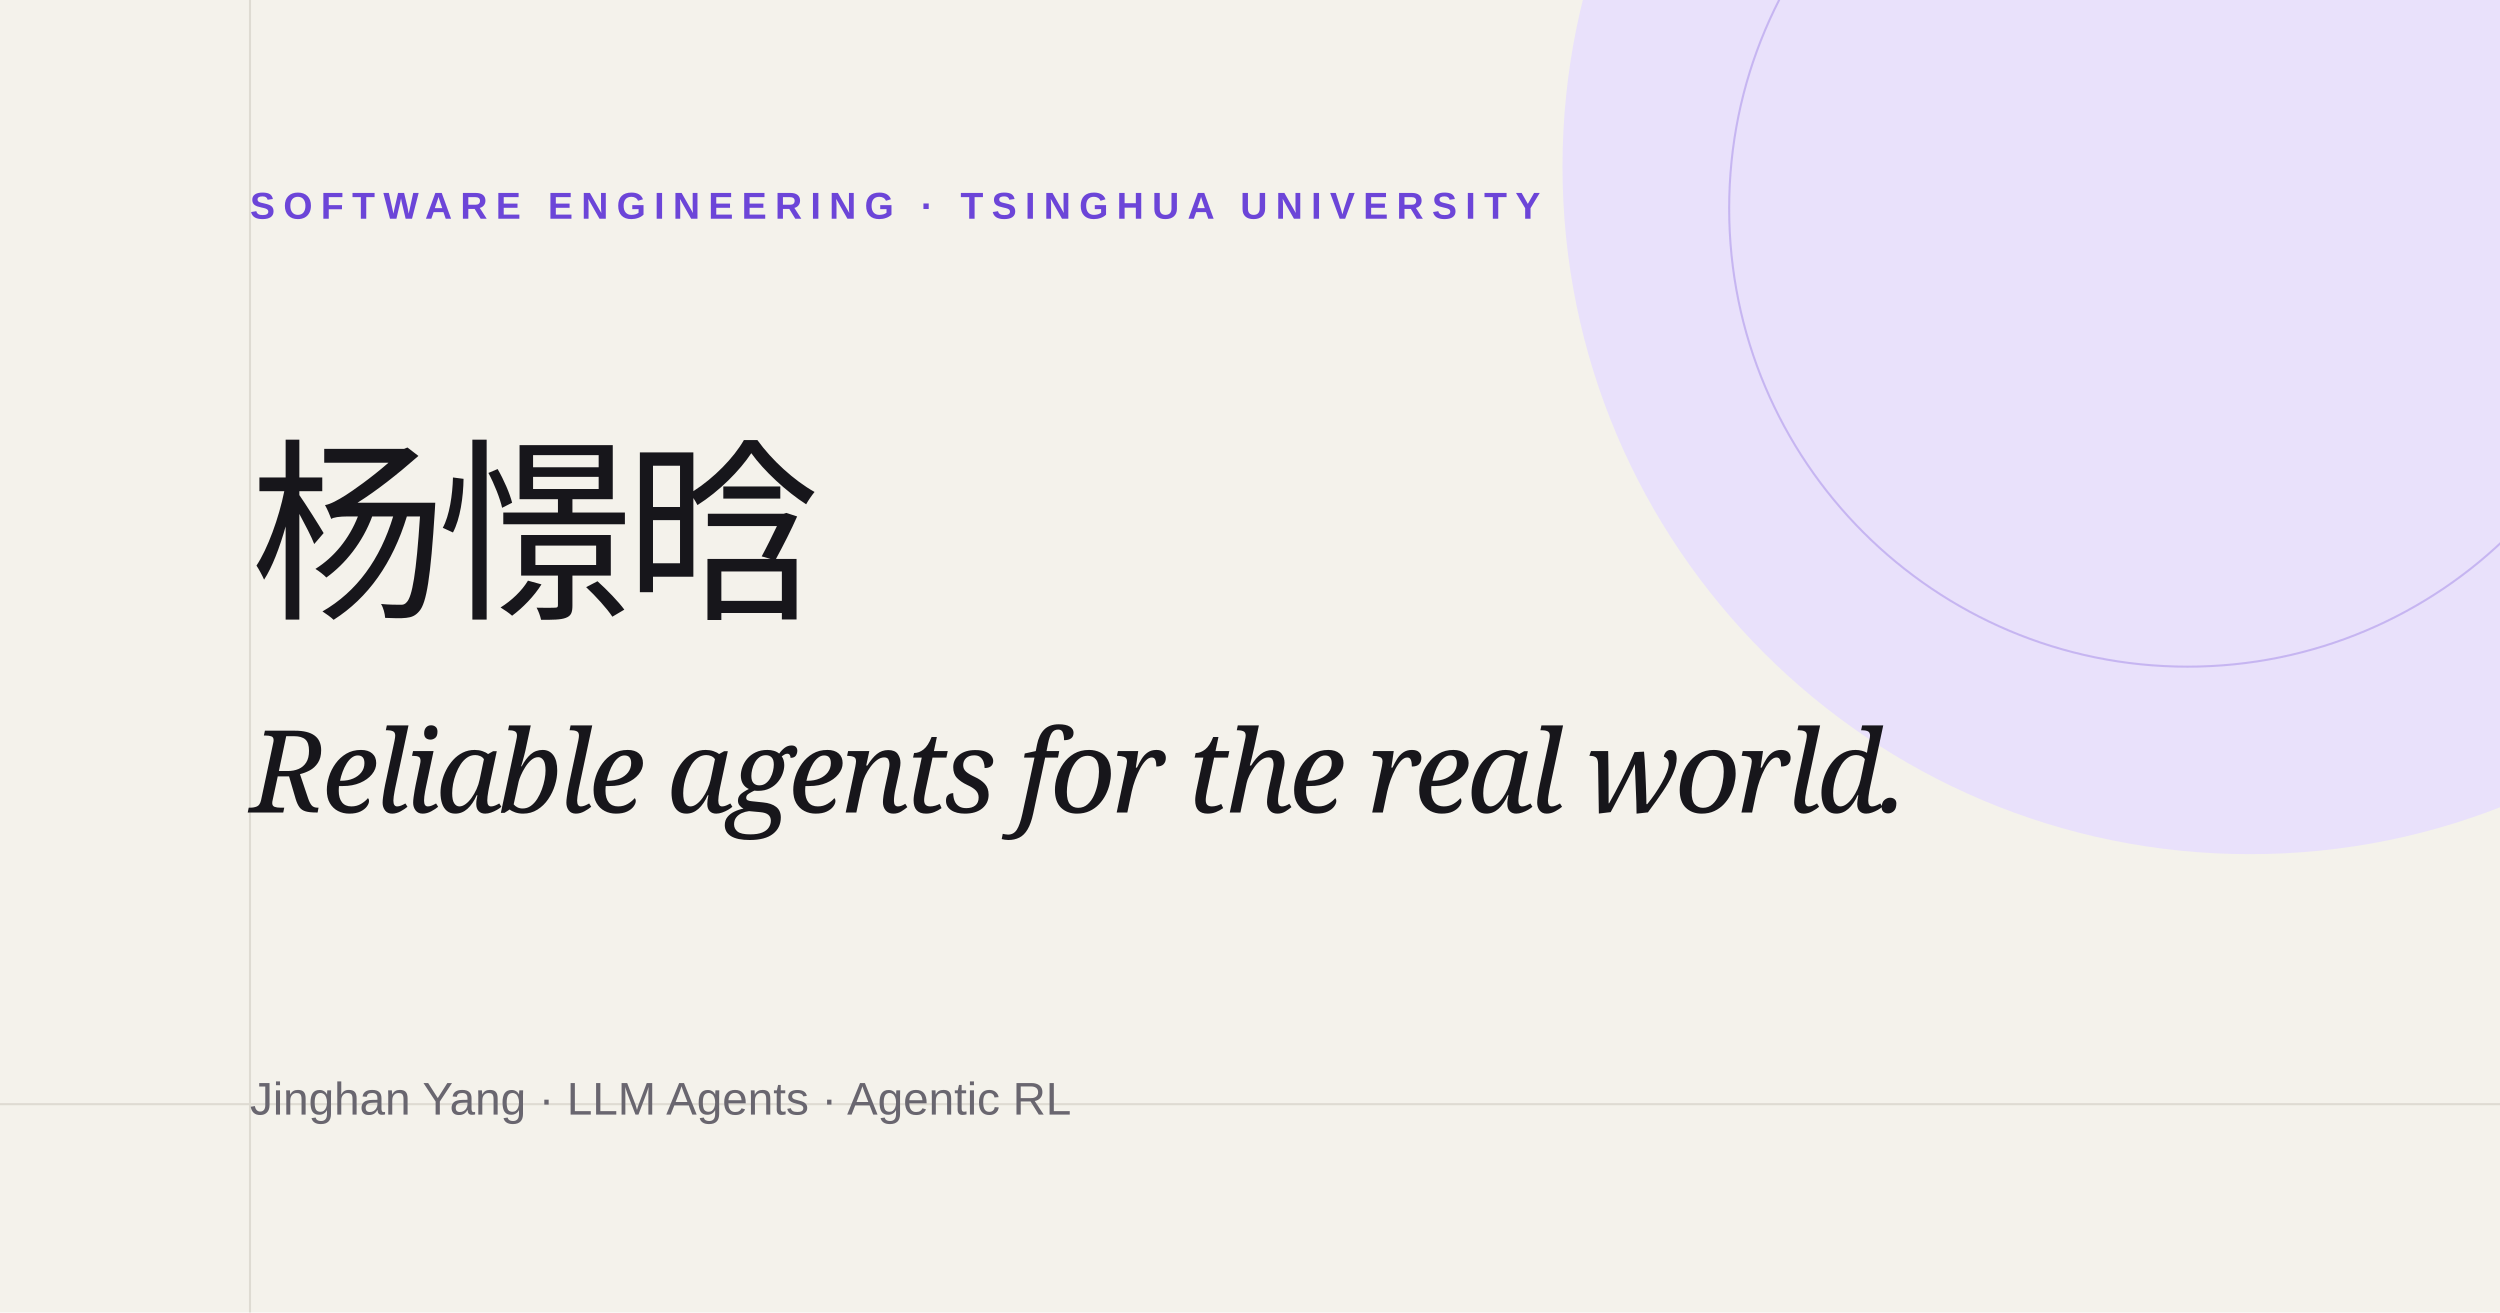
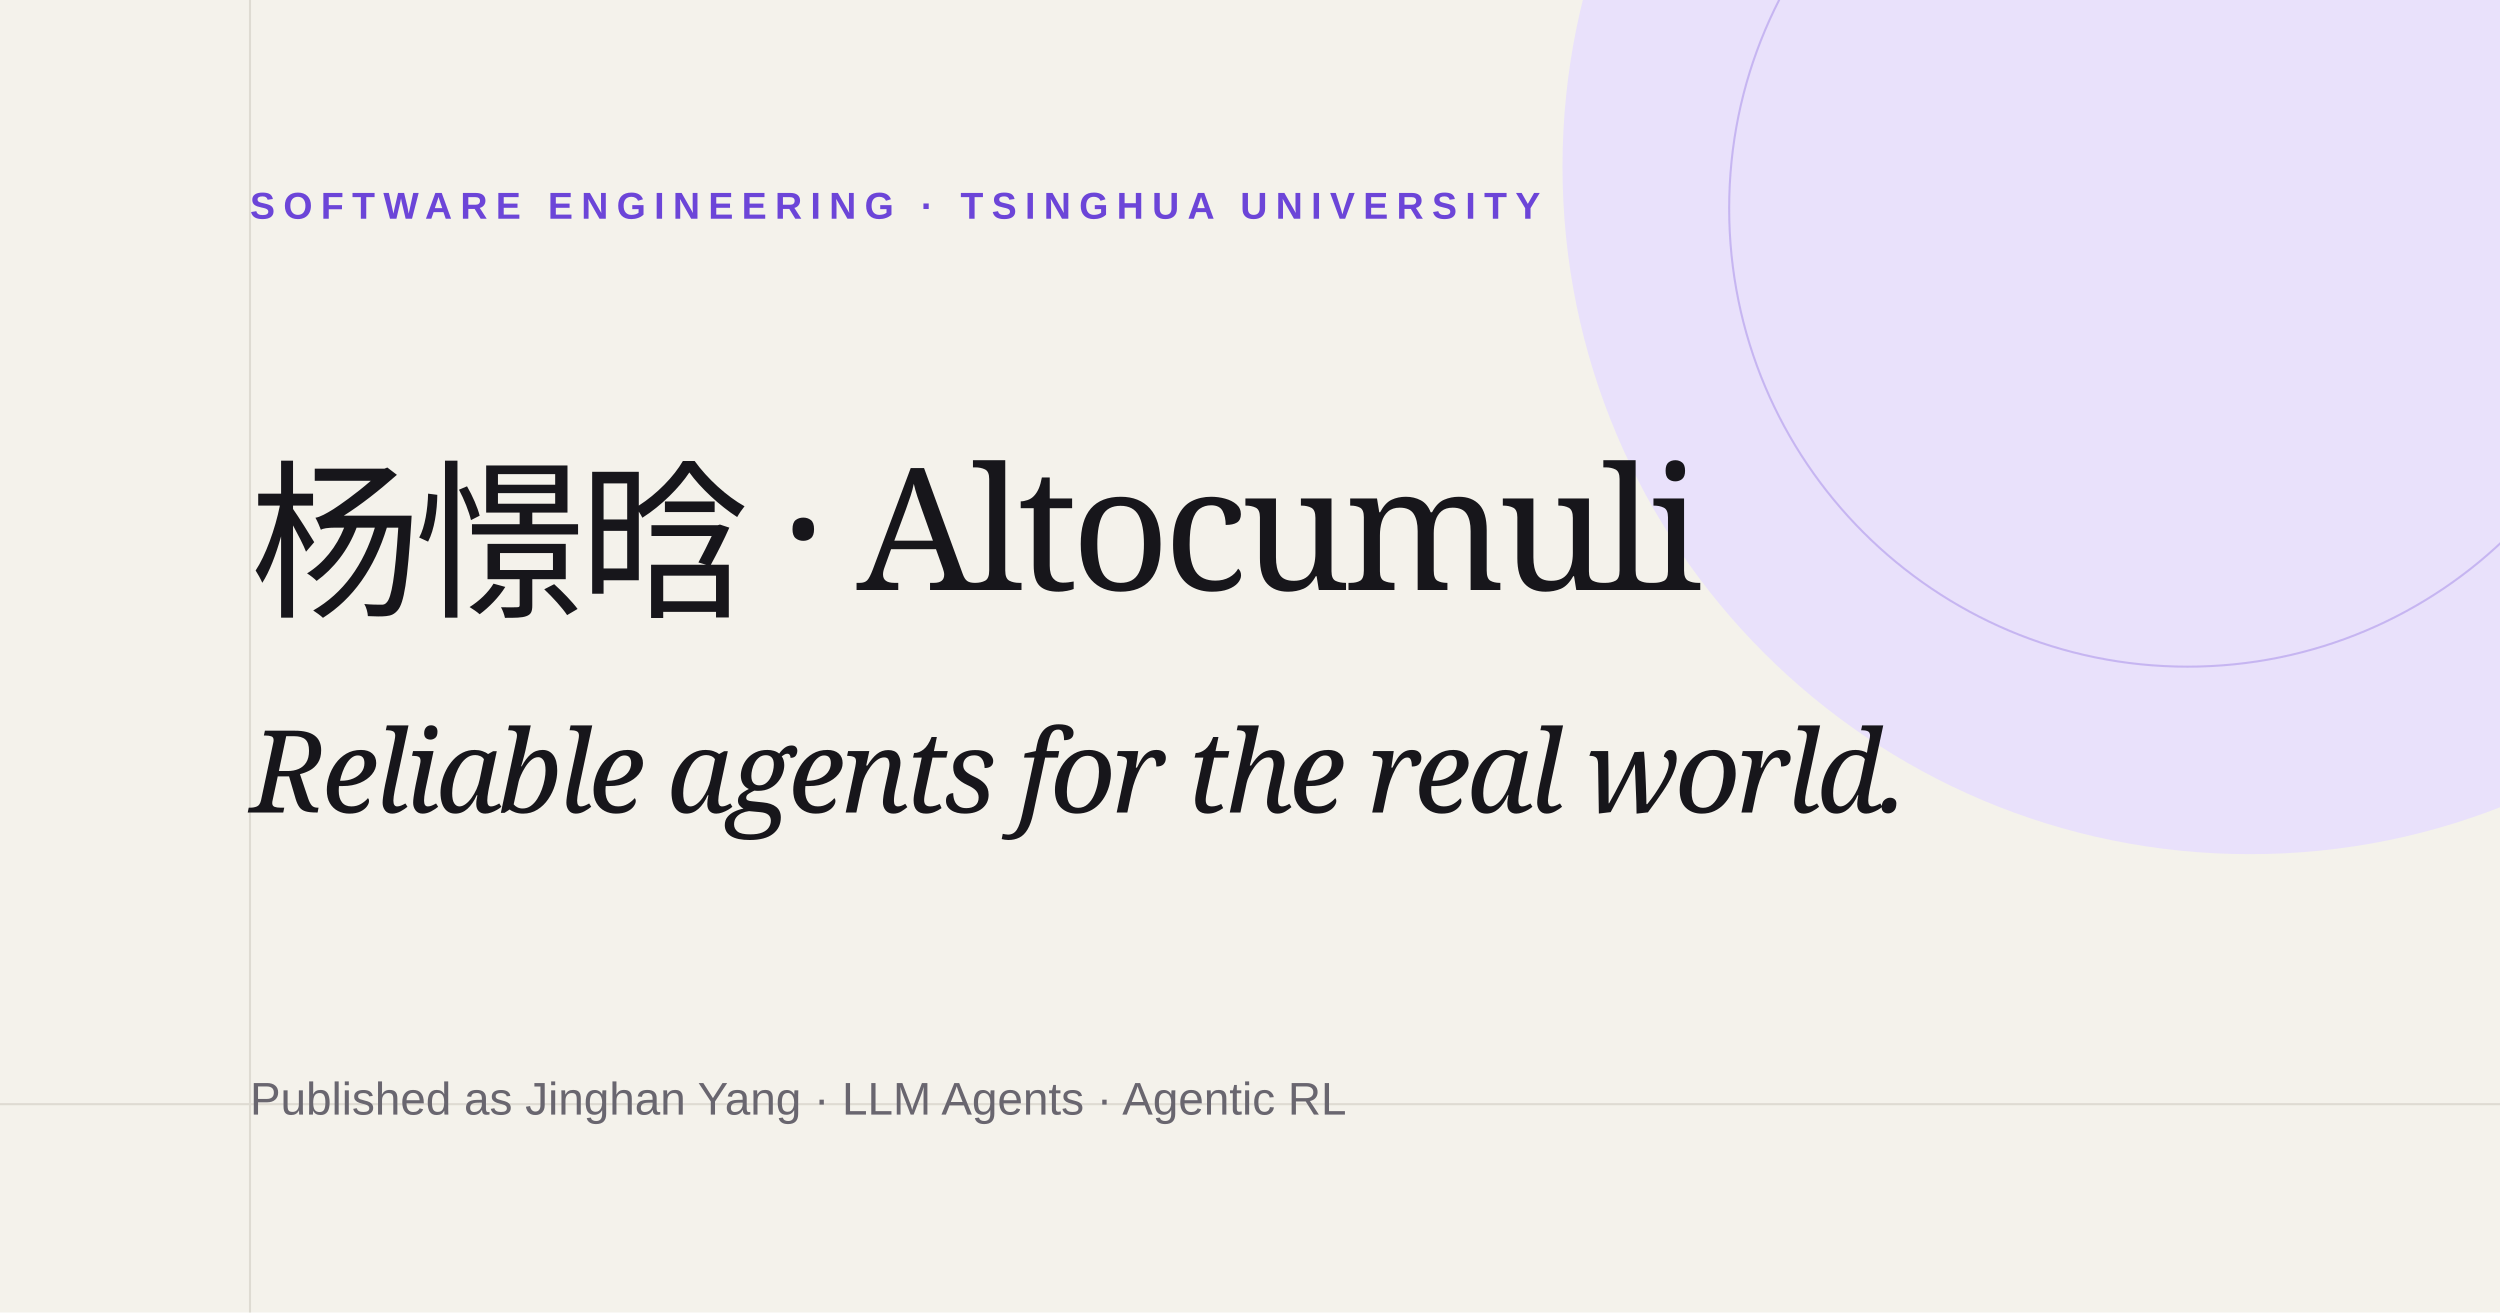
<svg xmlns="http://www.w3.org/2000/svg" width="1200" height="630" viewBox="0 0 1200 630">
  <rect width="1200" height="630" fill="#f4f2eb" />
  <circle cx="1080" cy="80" r="330" fill="#e9e1fb" />
  <circle cx="1050" cy="100" r="220" fill="none" stroke="#6c45d8" stroke-opacity=".28" />
  <path d="M0 530h1200M120 0v630" stroke="#dedbd2" />
  <text x="120" y="105" fill="#6c45d8" font-family="Arial,sans-serif" font-size="18" font-weight="700" letter-spacing="4">SOFTWARE ENGINEERING · TSINGHUA UNIVERSITY</text>
-   <text x="120" y="290" fill="#17161b" font-family="serif" font-size="94" letter-spacing="-4">杨憬晗</text>
+   <text x="120" y="290" fill="#17161b" font-family="serif" font-size="82" letter-spacing="-3">杨憬晗 · Altocumuli</text>
  <text x="120" y="390" fill="#17161b" font-family="Georgia,serif" font-size="55" font-style="italic" letter-spacing="-2">Reliable agents for the real world.</text>
-   <text x="120" y="535" fill="#69666f" font-family="Arial,sans-serif" font-size="22">Jinghan Yang · LLM Agents · Agentic RL</text>
+   <text x="120" y="535" fill="#69666f" font-family="Arial,sans-serif" font-size="22">Published as Jinghan Yang · LLM Agents · Agentic RL</text>
</svg>
